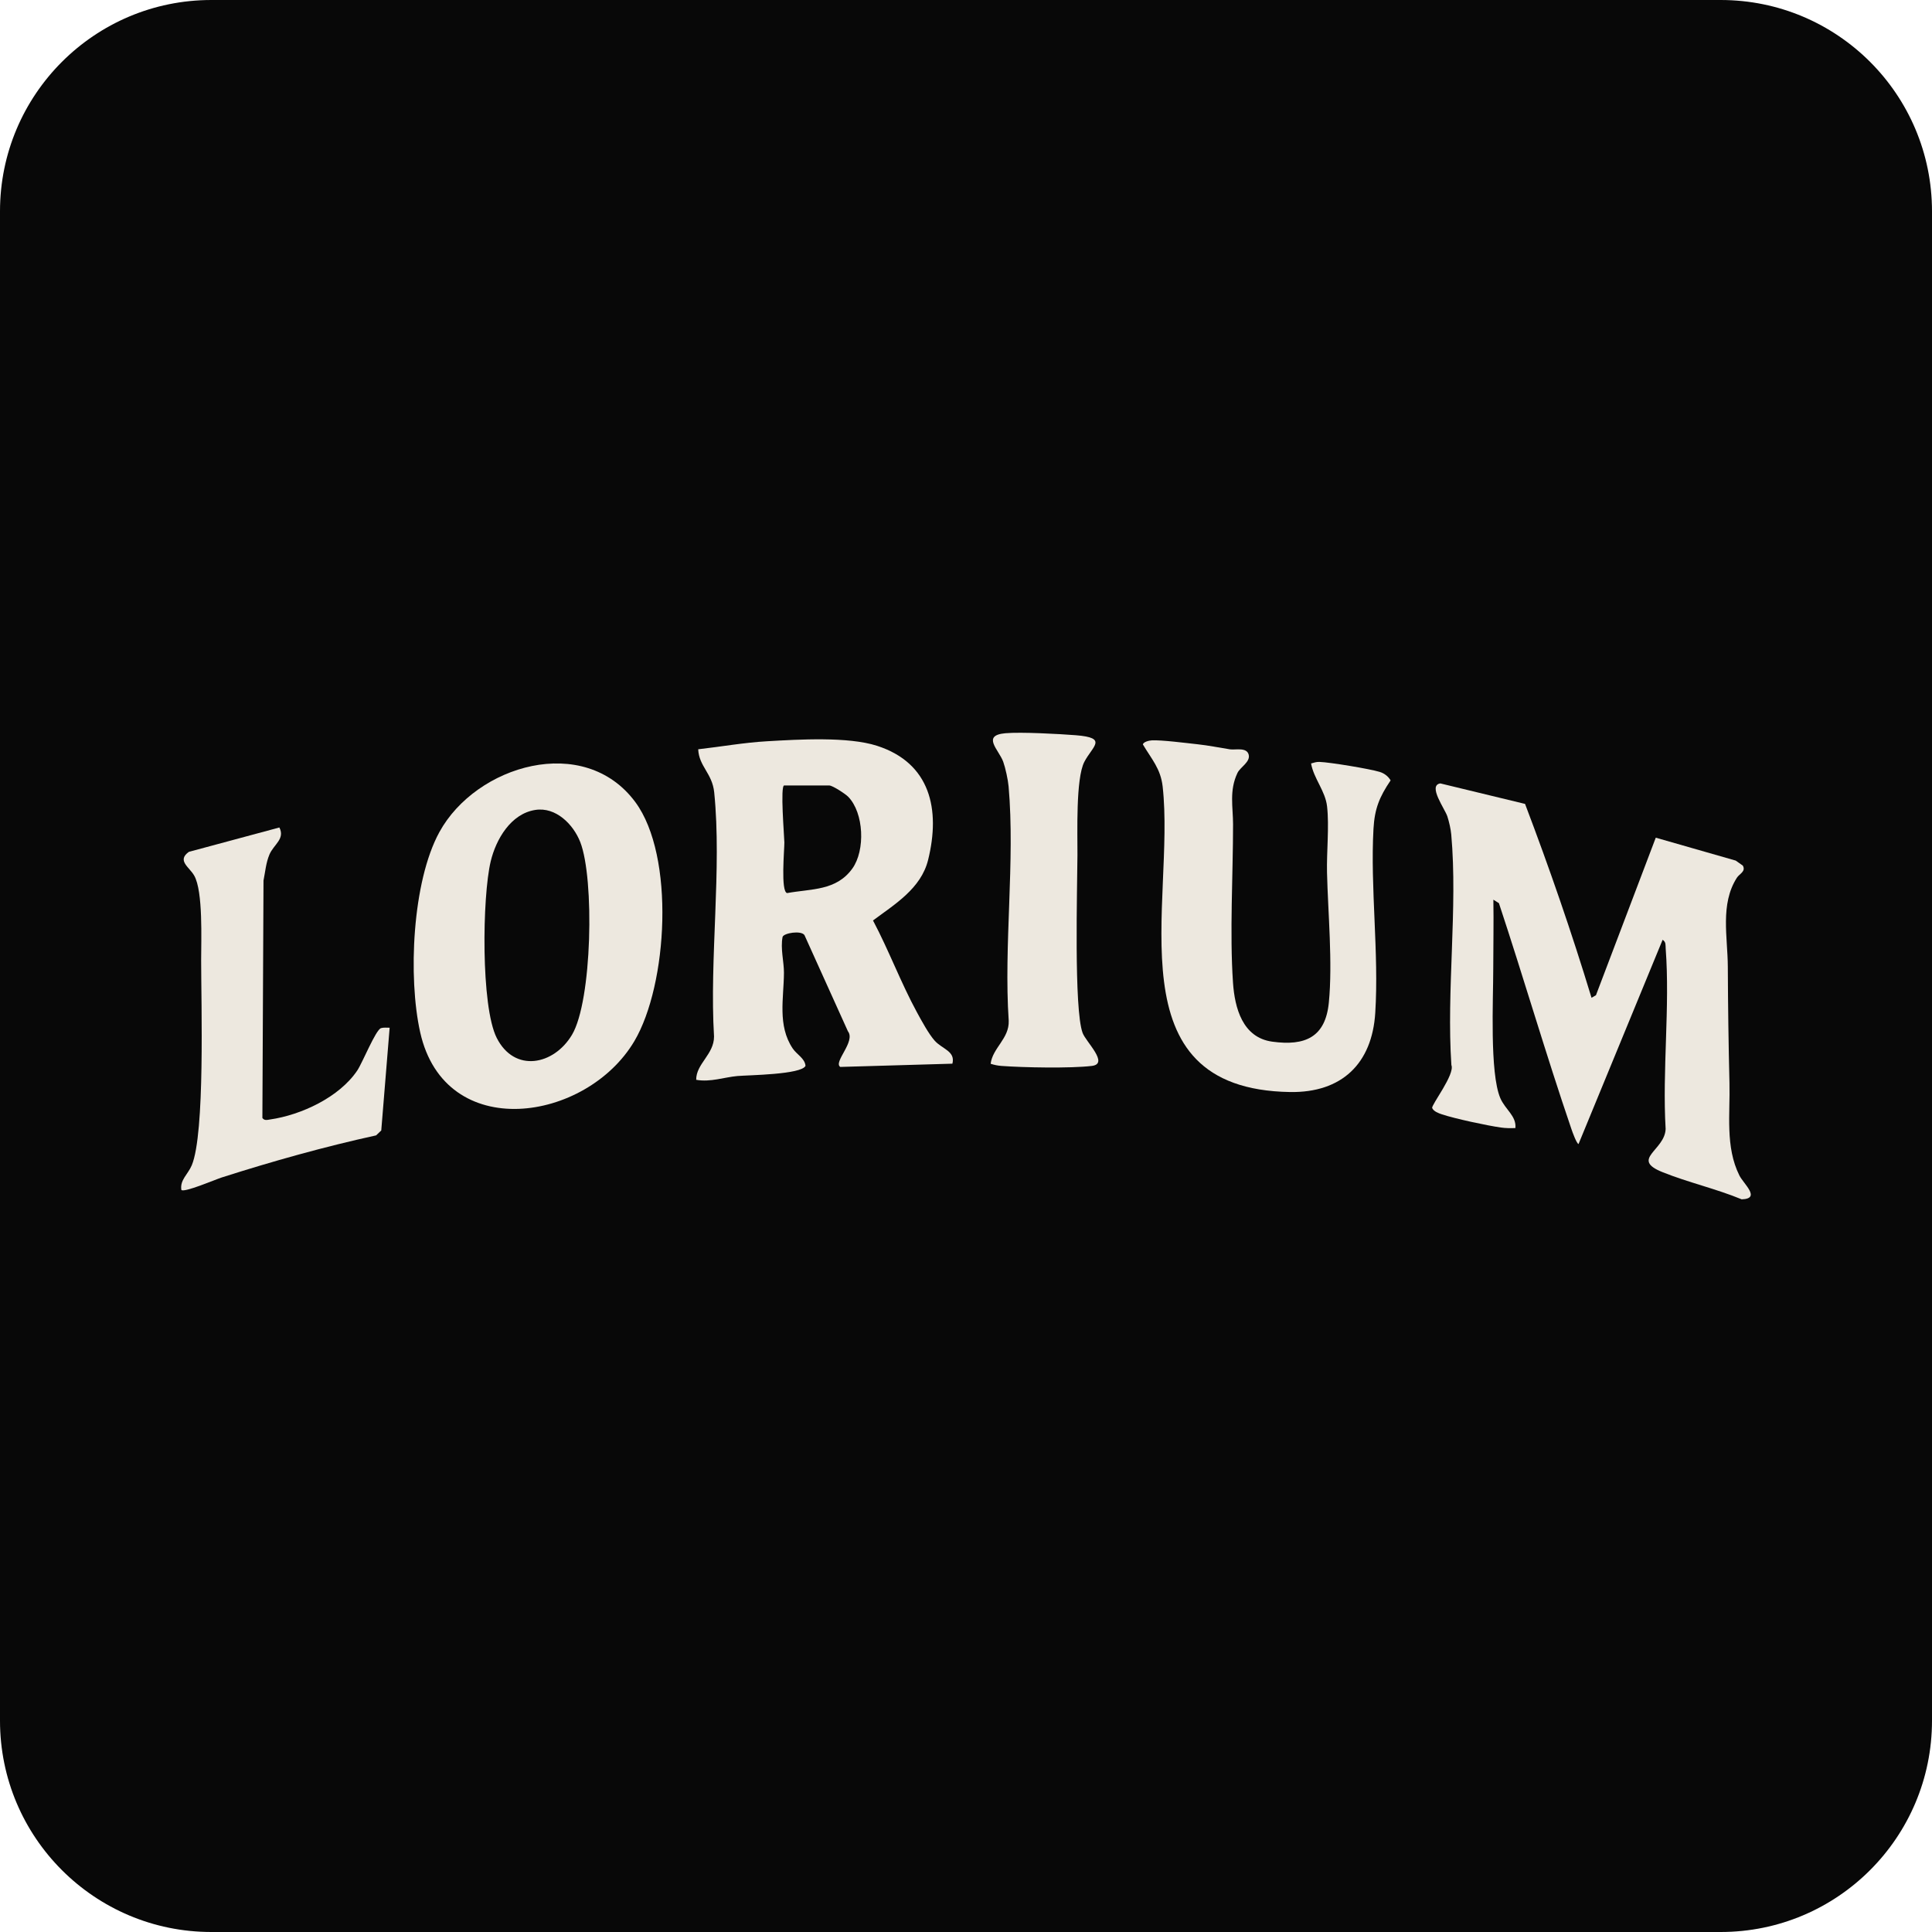
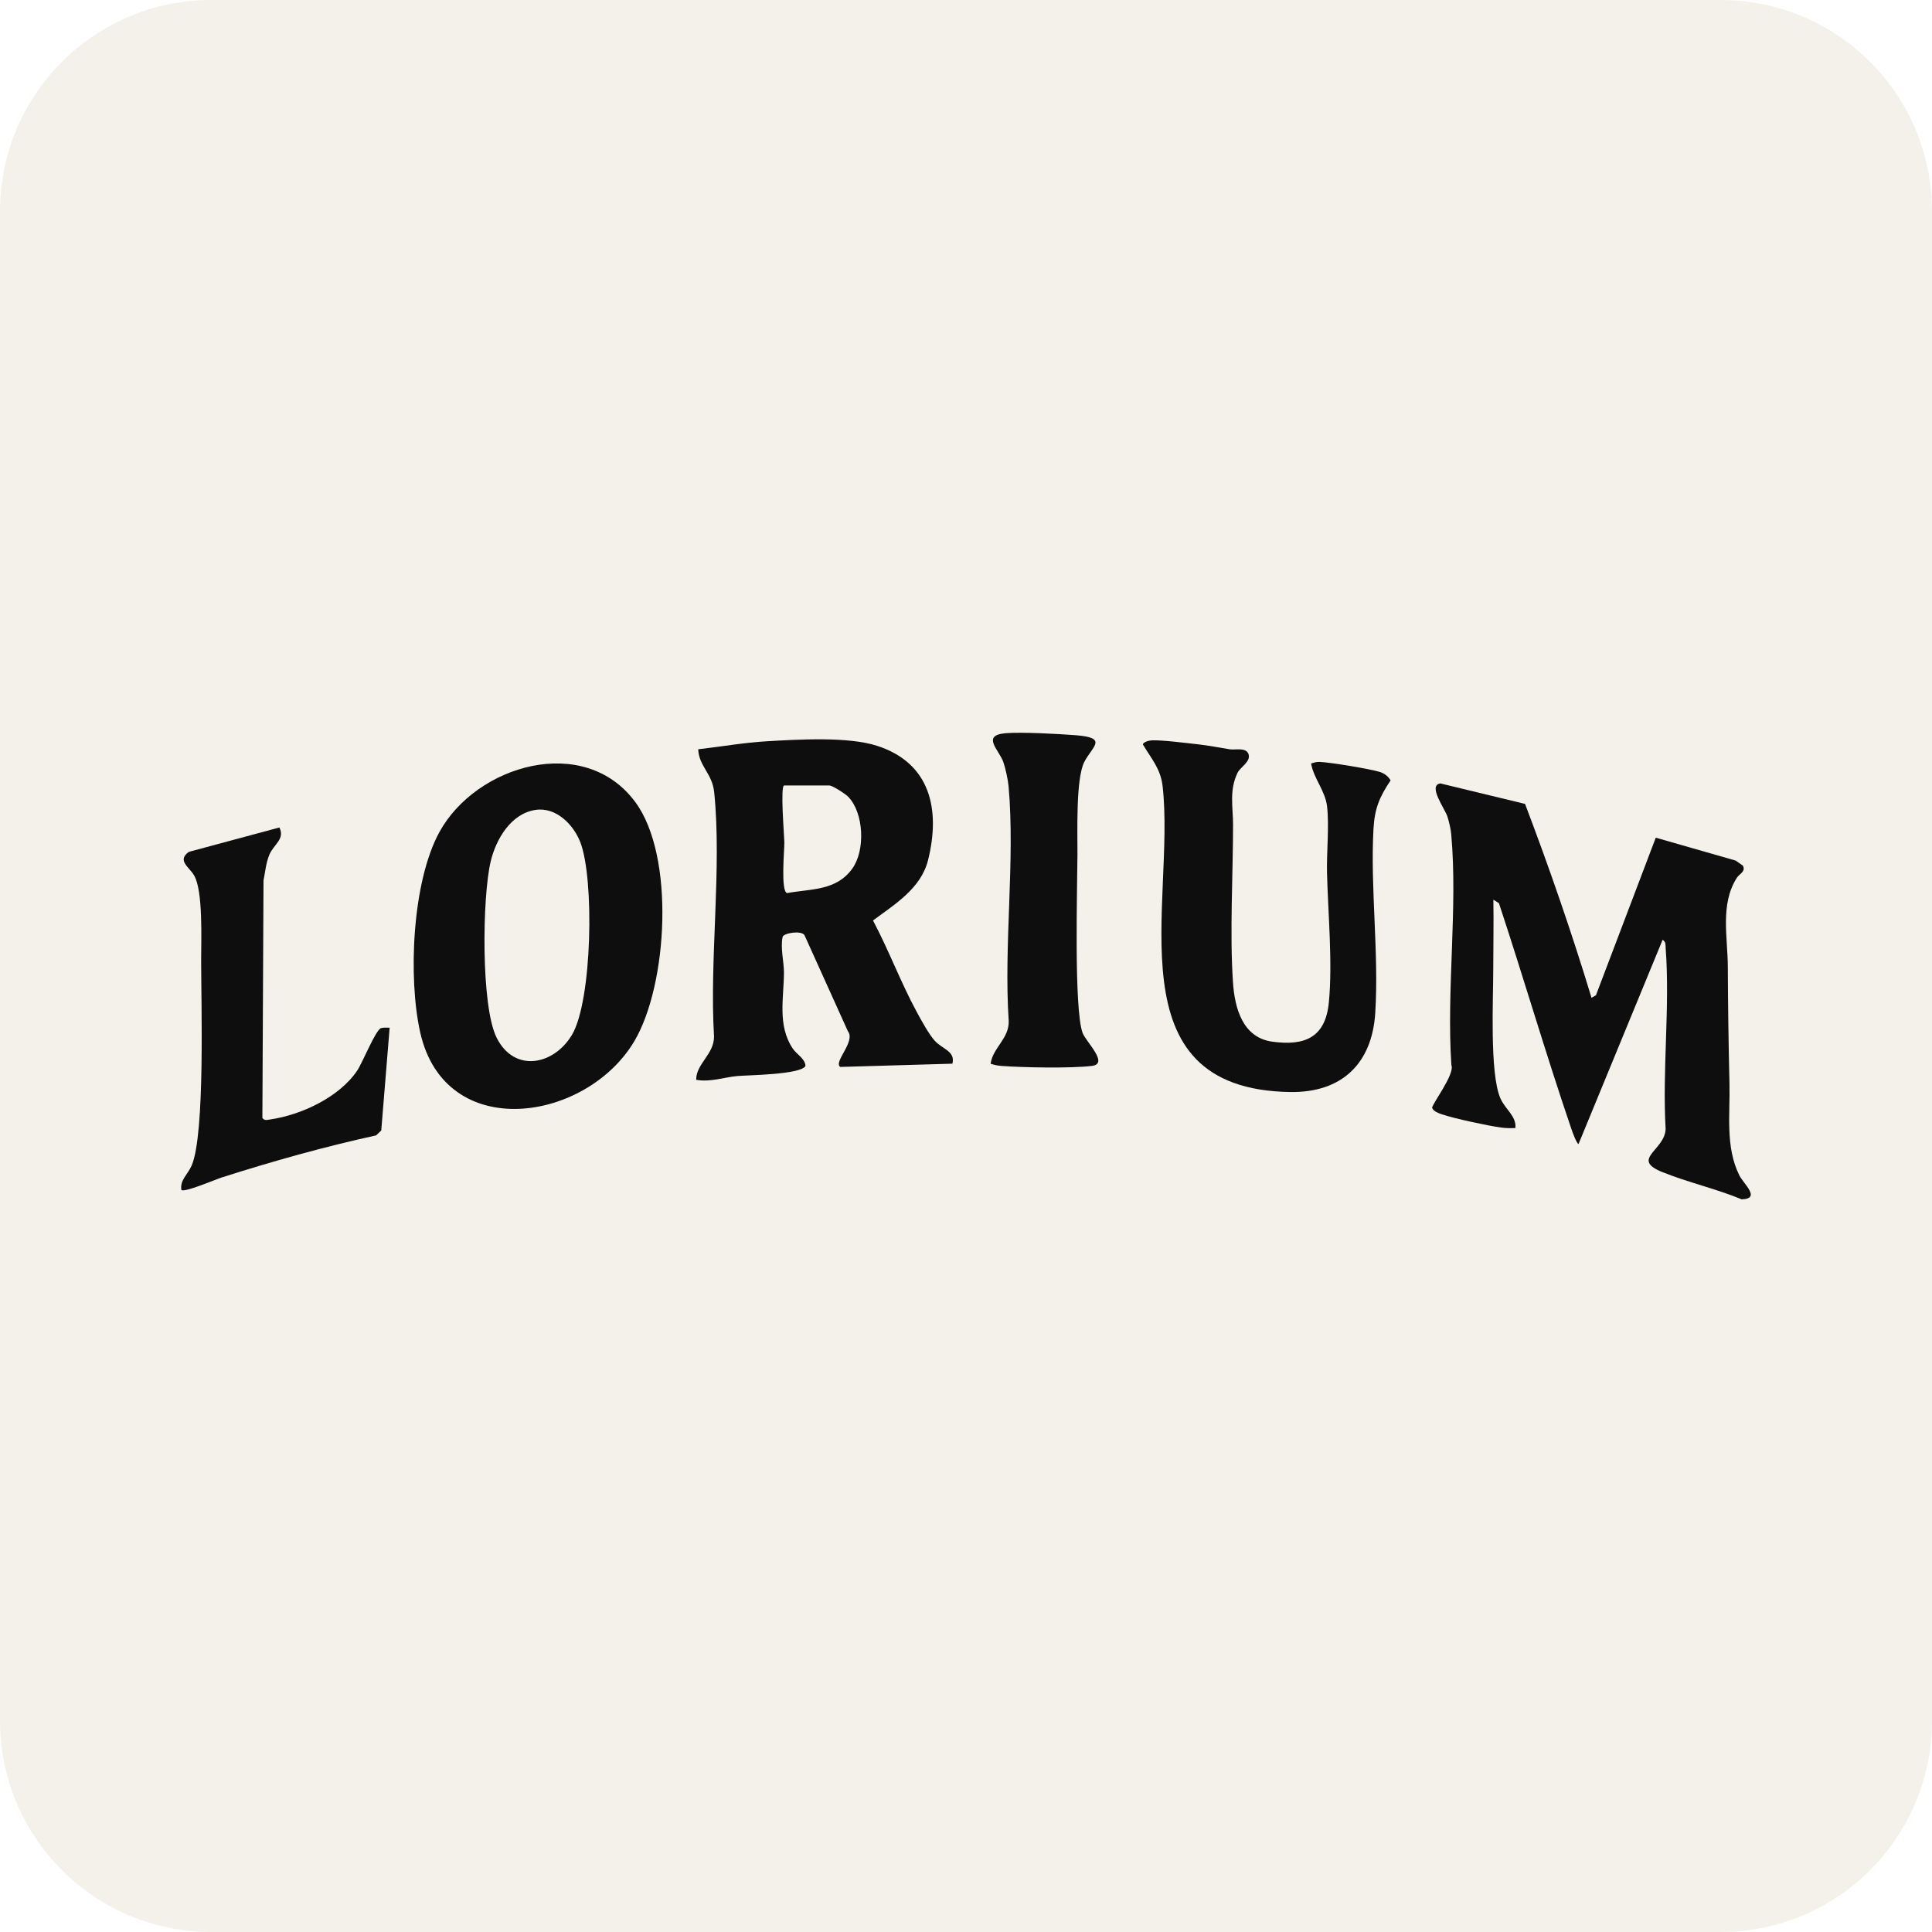
<svg xmlns="http://www.w3.org/2000/svg" viewBox="0 0 256 256">
-   <rect width="256" height="256" rx="28" fill="#080808" />
-   <g transform="translate(24,97.1) scale(0.7825)" fill="#EDE8DF">
+   <rect width="256" height="256" rx="28" fill="#F4F1EA" />
+   <g transform="translate(24,97.1) scale(0.7825)" fill="#0E0E0E">
    <path d="M227.57,12.03c4.11,10.81,7.9,21.77,11.26,32.84l.75-.43,10.13-26.68,13.54,3.88,1.2.85c.56,1-.58,1.38-1.01,2.06-2.86,4.47-1.55,10.06-1.53,15.06.03,6.6.12,13.16.28,19.72.13,5.15-.74,10.79,1.68,15.63.72,1.44,3.72,3.93.39,4.04-4.35-1.8-9.05-2.85-13.4-4.6-5.53-2.21.39-3.66.52-7.31-.58-9.93.75-20.73.01-30.54-.05-.61.09-1.1-.52-1.5l-14.24,34.59c-.33-.09-1.04-2.05-1.2-2.53-4.33-12.67-8.07-25.55-12.28-38.26l-.94-.59c.07,3.9-.02,7.81-.02,11.69,0,5.25-.62,17.62,1.19,21.9.83,1.95,2.76,3.03,2.56,5.08-.82.03-1.64.03-2.46-.09-2.34-.33-7.79-1.5-9.98-2.23-.57-.19-1.41-.5-1.65-1.07-.2-.48,3.9-5.71,3.25-7.28-.85-12.6,1.09-26.59-.02-39.02-.08-.92-.37-2.19-.66-3.08-.4-1.26-3.37-5.26-1.19-5.59l14.34,3.47Z" />
    <path d="M130.59,56.03l-18.97.55c-1.24-.81,2.66-4.3,1.29-6.04l-7.36-16.29c-.58-.82-3.48-.35-3.7.31-.39,1.96.24,4.24.23,6.06-.02,4.31-1.13,8.92,1.48,12.83.68,1.02,2.07,1.68,2.17,2.95-.71,1.48-9.66,1.56-11.52,1.72-2.21.19-4.58,1.08-6.99.64-.03-2.71,3.03-4.3,3.02-7.33-.79-13.19,1.34-28.37.03-41.34-.33-3.24-2.58-4.39-2.71-7.3,3.82-.43,7.77-1.14,11.69-1.36,5.33-.31,13.68-.81,18.59.77,9.04,2.92,10.77,10.77,8.65,19.33-1.2,4.84-5.63,7.49-9.33,10.25,2.68,5.05,4.71,10.53,7.44,15.55.75,1.38,2,3.68,3,4.8,1.29,1.44,3.53,1.77,3.01,3.88ZM102.13,8.91c-.71,0,0,8.53.02,9.65s-.66,8.35.47,8.58c4.11-.75,8.31-.36,11.04-4.15,2.22-3.08,1.97-9.44-.71-12.17-.47-.48-2.64-1.9-3.19-1.9h-7.63Z" />
    <path d="M76.91,11.73c6.76,9.14,5.48,30.95-.16,40.48-8.12,13.71-32.05,17.38-36.27-1.5-2.07-9.26-1.35-25.49,3.25-33.89C49.94,5.47,68.24.02,76.91,11.73ZM59.98,13.06c-4.16.64-6.67,4.99-7.56,8.72-1.43,5.97-1.68,24.54,1.02,29.88,3.01,5.96,9.67,4.63,12.74-.51,3.43-5.74,3.82-26.46,1.41-32.64-1.18-3.02-4.14-5.99-7.61-5.45Z" />
    <path d="M191.35,5.19c.5-.14.88-.28,1.42-.26,1.78.06,8.48,1.17,10.19,1.69.78.24,1.44.74,1.85,1.44-1.89,2.79-2.71,4.79-2.9,8.19-.56,9.92.94,21.05.3,31.17-.54,8.59-5.66,13.55-14.43,13.41-30.32-.49-19.39-32.06-21.57-51.72-.34-3.05-1.88-4.65-3.35-7.14.1-.45,1.08-.67,1.51-.69,1.62-.09,5.87.46,7.74.66,1.85.2,3.66.57,5.5.86.91.14,2.85-.41,3.17.92.3,1.22-1.44,2.1-1.9,3.07-1.43,3-.75,5.78-.75,8.72,0,8.62-.59,18.33-.01,26.81.29,4.24,1.6,9.29,6.64,9.98,5.59.77,9.02-.76,9.59-6.63.66-6.74-.15-15.22-.31-21.99-.08-3.53.39-7.82.01-11.21-.29-2.62-2.26-4.72-2.71-7.28Z" />
    <path d="M16.64,16.04c.99,1.94-.96,2.87-1.68,4.56-.6,1.42-.71,2.93-1.01,4.42l-.19,40.2c.35.49.81.33,1.29.26,5.29-.76,11.75-3.78,14.78-8.3.88-1.31,3.12-6.89,4.02-7.17.46-.14.98-.06,1.46-.07l-1.42,17.4-.87.83c-8.81,1.93-17.53,4.38-26.12,7.12-1.07.34-6.38,2.62-6.86,2.12-.27-1.69,1.11-2.63,1.76-4.17,2.27-5.43,1.59-27.35,1.59-34.71,0-3.5.34-11.68-1.17-14.34-.83-1.47-2.98-2.54-.91-4.03l15.34-4.13Z" />
    <path d="M137.08,56.04c.34-2.7,3.17-4.26,3.06-7.27-.86-12.82,1.1-27.04-.02-39.69-.1-1.12-.53-3.12-.91-4.18-.75-2.05-3.73-4.47.39-4.83,2.65-.23,9.08.12,11.9.34,5.53.44,2.81,1.87,1.44,4.52-1.46,2.85-1.14,12.07-1.16,15.73-.03,5.72-.61,26.13.87,30.15.57,1.55,4.55,5.24,1.56,5.6-3.64.43-11.51.28-15.3,0-.65-.05-1.23-.17-1.84-.37Z" />
  </g>
</svg>
